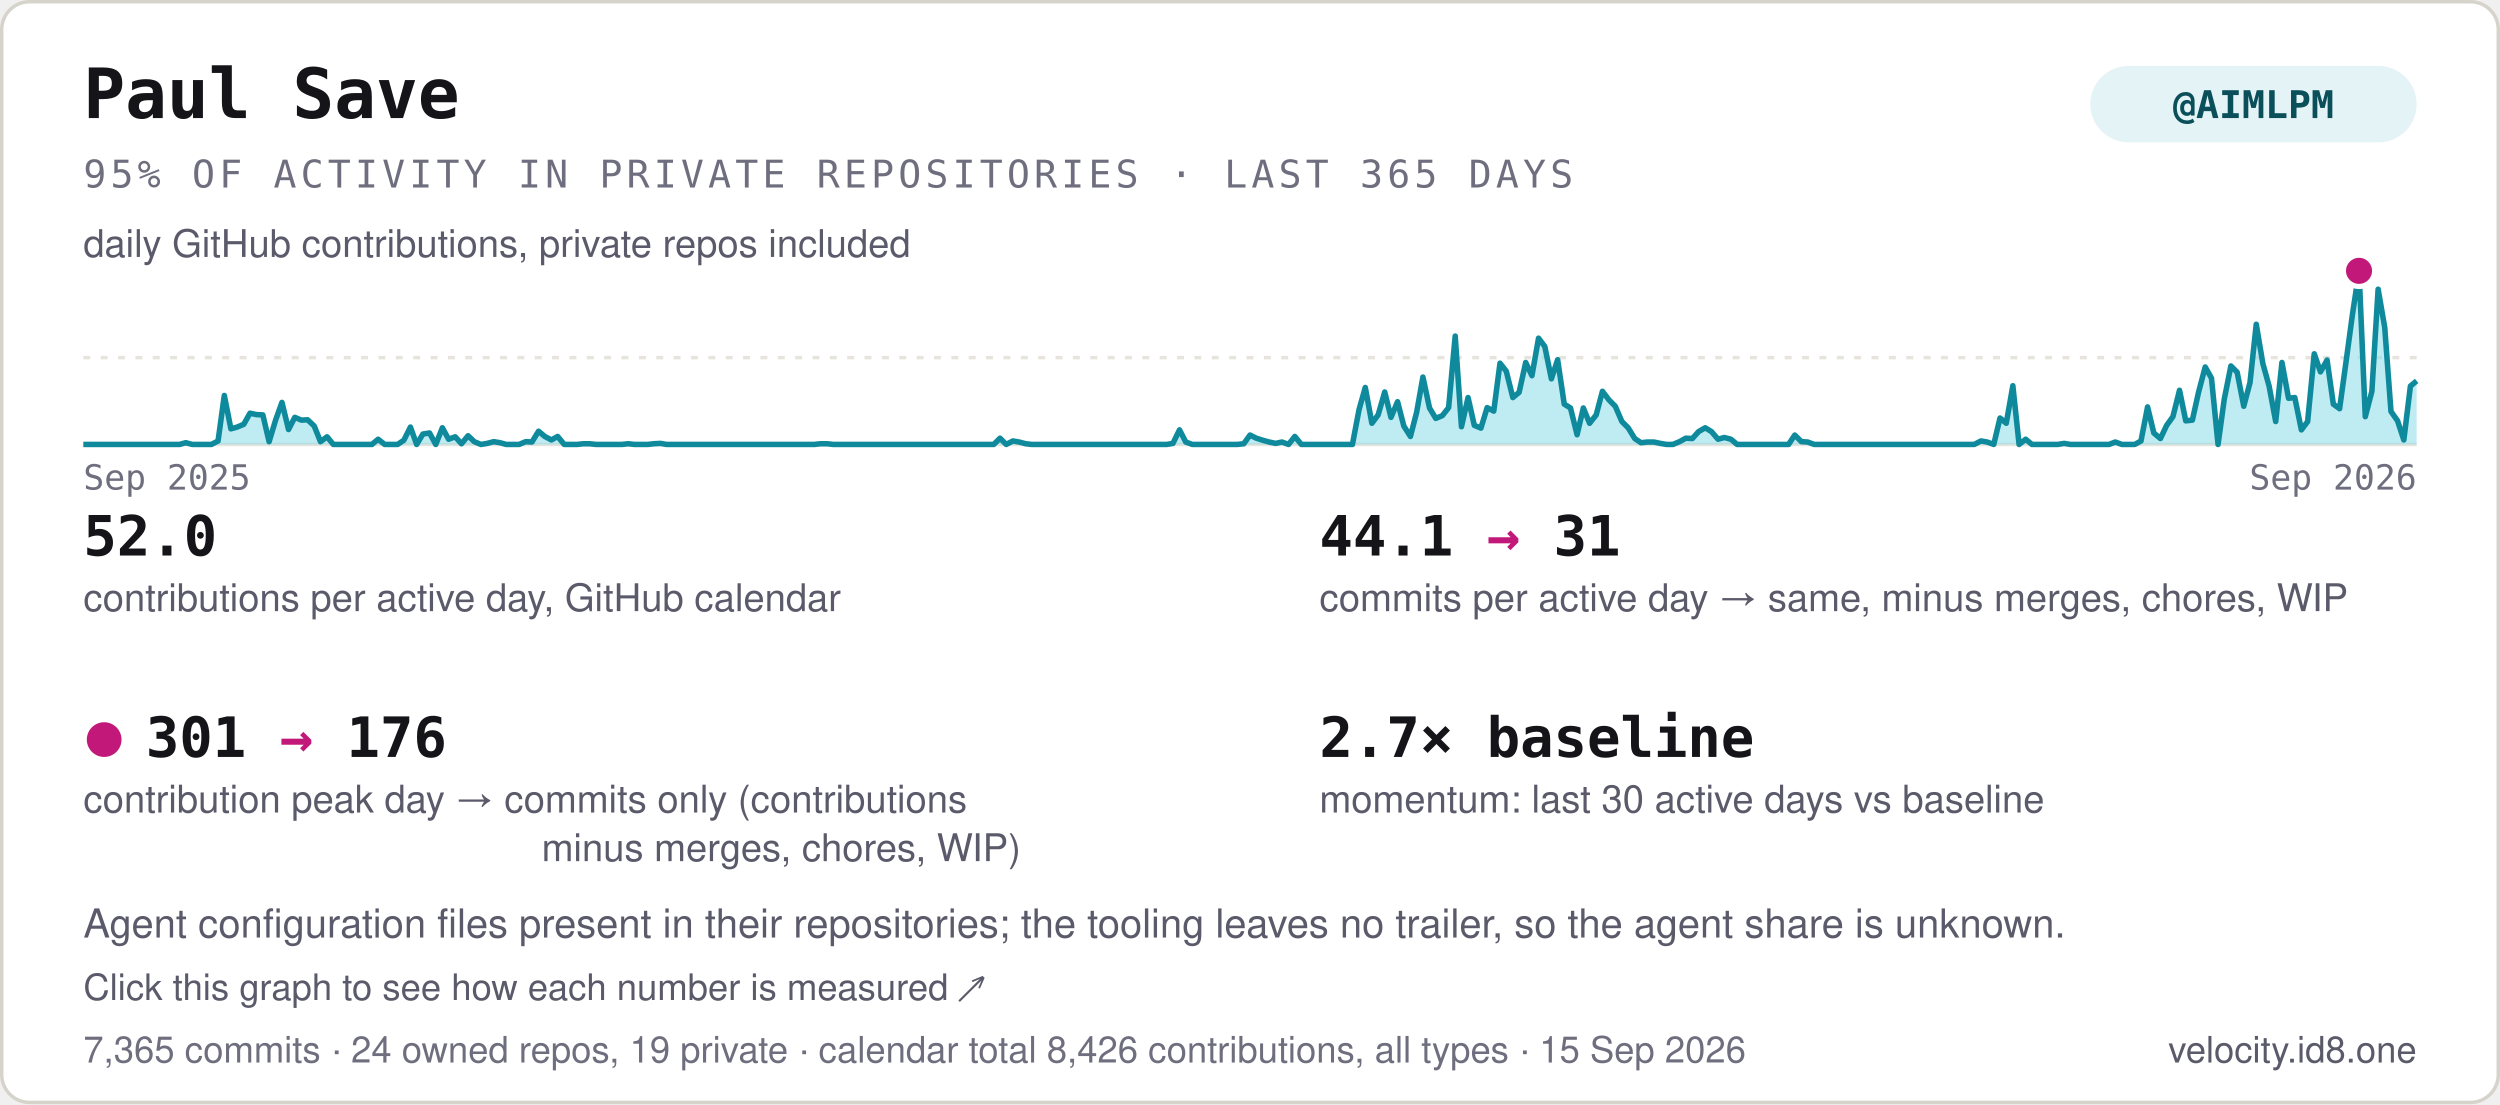
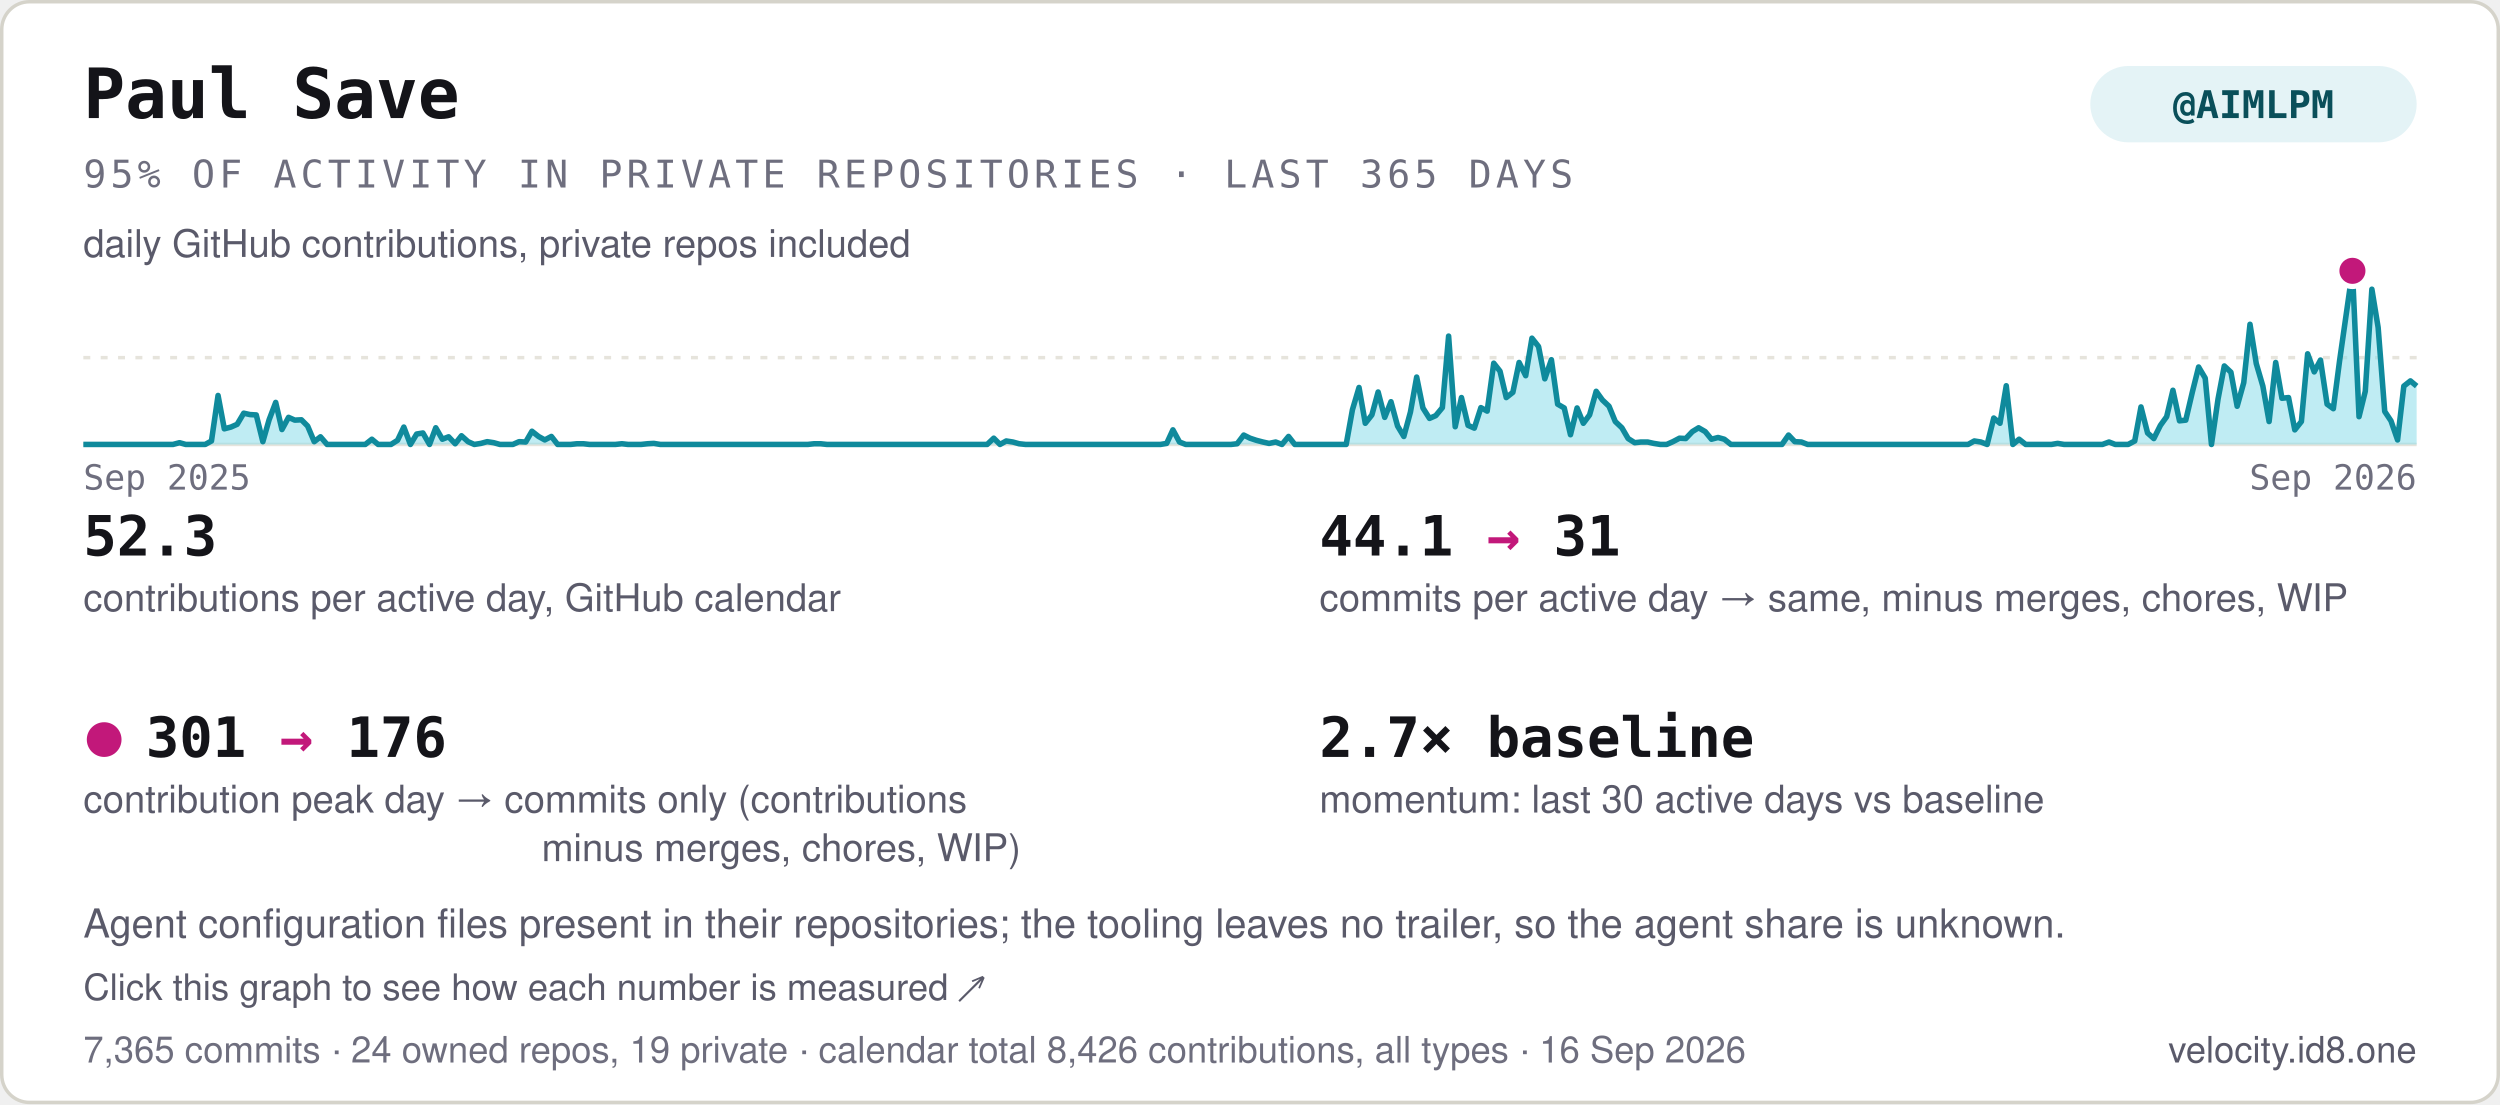
<svg xmlns="http://www.w3.org/2000/svg" width="720" height="318" viewBox="0 0 720 318" role="img" aria-label="Paul Save: Velocity Graph">
  <rect x="0.5" y="0.5" width="719" height="317" rx="8" fill="#FFFFFF" stroke="#D5D3CA" />
  <text x="24" y="34" font-family="Departure Mono, JetBrains Mono, ui-monospace, Menlo, monospace" font-size="20" font-weight="700" fill="#141419">Paul Save</text>
  <text x="24" y="54" font-family="Departure Mono, JetBrains Mono, ui-monospace, Menlo, monospace" font-size="11" letter-spacing="1.2" fill="#6E6E7E">95% OF ACTIVITY IN PRIVATE REPOSITORIES · LAST 365 DAYS</text>
  <rect x="602" y="19" width="94" height="22" rx="11" fill="#E4F3F6" />
  <text x="649" y="34" text-anchor="middle" font-family="Departure Mono, JetBrains Mono, ui-monospace, Menlo, monospace" font-size="11" font-weight="600" fill="#0A4F5A">@AIMLPM</text>
  <line x1="24" x2="696" y1="128" y2="128" stroke="#E6E4DC" />
  <line x1="24" x2="696" y1="103.0" y2="103.0" stroke="#E6E4DC" stroke-dasharray="2 3" />
-   <path d="M24.0,128.0 L25.8,128.0 L27.7,128.0 L29.5,128.0 L31.4,128.0 L33.2,128.0 L35.1,128.0 L36.9,128.0 L38.8,128.0 L40.6,128.0 L42.5,128.0 L44.3,128.0 L46.2,128.0 L48.0,128.0 L49.8,128.0 L51.7,128.0 L53.5,127.5 L55.4,128.0 L57.2,128.0 L59.1,128.0 L60.9,128.0 L62.8,127.0 L64.6,113.9 L66.5,123.5 L68.3,123.0 L70.2,122.2 L72.0,119.0 L73.8,119.4 L75.7,119.5 L77.5,127.2 L79.4,120.9 L81.2,115.9 L83.1,123.7 L84.9,120.2 L86.8,121.0 L88.6,120.9 L90.5,122.7 L92.3,127.2 L94.2,125.8 L96.0,128.0 L97.8,128.0 L99.7,128.0 L101.5,128.0 L103.4,128.0 L105.2,128.0 L107.1,128.0 L108.9,126.5 L110.8,128.0 L112.6,128.0 L114.5,128.0 L116.3,126.8 L118.2,123.0 L120.0,128.0 L121.8,125.0 L123.7,124.7 L125.5,128.0 L127.4,123.2 L129.2,126.5 L131.1,125.8 L132.9,127.8 L134.8,125.5 L136.6,127.2 L138.5,128.0 L140.3,127.7 L142.2,127.2 L144.0,127.5 L145.8,128.0 L147.7,128.0 L149.5,128.0 L151.4,127.2 L153.2,127.3 L155.1,124.2 L156.9,125.7 L158.8,126.7 L160.6,125.7 L162.5,128.0 L164.3,128.0 L166.2,128.0 L168.0,127.8 L169.8,127.8 L171.7,128.0 L173.5,128.0 L175.4,128.0 L177.2,128.0 L179.1,128.0 L180.9,127.8 L182.8,128.0 L184.6,128.0 L186.5,128.0 L188.3,127.8 L190.2,127.7 L192.0,128.0 L193.8,128.0 L195.7,128.0 L197.5,128.0 L199.4,128.0 L201.2,128.0 L203.1,128.0 L204.9,128.0 L206.8,128.0 L208.6,128.0 L210.5,128.0 L212.3,128.0 L214.2,128.0 L216.0,128.0 L217.8,128.0 L219.7,128.0 L221.5,128.0 L223.4,128.0 L225.2,128.0 L227.1,128.0 L228.9,128.0 L230.8,128.0 L232.6,128.0 L234.5,128.0 L236.3,127.8 L238.2,127.8 L240.0,128.0 L241.8,128.0 L243.7,128.0 L245.5,128.0 L247.4,128.0 L249.2,128.0 L251.1,128.0 L252.9,128.0 L254.8,128.0 L256.6,128.0 L258.5,128.0 L260.3,128.0 L262.2,128.0 L264.0,128.0 L265.8,128.0 L267.7,128.0 L269.5,128.0 L271.4,128.0 L273.2,128.0 L275.1,128.0 L276.9,128.0 L278.8,128.0 L280.6,128.0 L282.5,128.0 L284.3,128.0 L286.2,128.0 L288.0,126.2 L289.8,128.0 L291.7,127.0 L293.5,127.3 L295.4,127.8 L297.2,128.0 L299.1,128.0 L300.9,128.0 L302.8,128.0 L304.6,128.0 L306.5,128.0 L308.3,128.0 L310.2,128.0 L312.0,128.0 L313.8,128.0 L315.7,128.0 L317.5,128.0 L319.4,128.0 L321.2,128.0 L323.1,128.0 L324.9,128.0 L326.8,128.0 L328.6,128.0 L330.5,128.0 L332.3,128.0 L334.2,128.0 L336.0,128.0 L337.8,127.7 L339.7,123.8 L341.5,127.3 L343.4,128.0 L345.2,128.0 L347.1,128.0 L348.9,128.0 L350.8,128.0 L352.6,128.0 L354.5,128.0 L356.3,128.0 L358.2,127.8 L360.0,125.3 L361.8,126.2 L363.7,126.8 L365.5,127.3 L367.4,127.7 L369.2,127.3 L371.1,128.0 L372.9,125.7 L374.8,128.0 L376.6,128.0 L378.5,128.0 L380.3,128.0 L382.2,128.0 L384.0,128.0 L385.8,128.0 L387.7,128.0 L389.5,128.0 L391.4,118.0 L393.2,111.6 L395.1,121.9 L396.9,119.5 L398.8,112.9 L400.6,120.2 L402.5,115.7 L404.3,122.7 L406.2,125.7 L408.0,118.7 L409.8,108.6 L411.7,117.5 L413.5,120.5 L415.4,119.7 L417.2,117.4 L419.1,96.8 L420.9,122.9 L422.8,114.5 L424.6,122.5 L426.5,123.3 L428.3,117.4 L430.2,118.4 L432.0,104.6 L433.8,106.9 L435.7,114.5 L437.5,113.0 L439.4,104.4 L441.2,108.2 L443.1,97.4 L444.9,99.8 L446.8,109.1 L448.6,103.6 L450.5,116.4 L452.3,117.5 L454.2,125.2 L456.0,117.5 L457.8,121.9 L459.7,119.5 L461.5,112.7 L463.4,115.2 L465.2,117.0 L467.1,121.4 L468.9,123.2 L470.8,126.3 L472.6,127.5 L474.5,127.3 L476.3,127.3 L478.2,127.7 L480.0,128.0 L481.8,128.0 L483.7,127.2 L485.5,126.2 L487.4,126.3 L489.2,124.3 L491.1,123.2 L492.9,124.3 L494.8,126.5 L496.6,126.0 L498.5,126.5 L500.3,128.0 L502.2,128.0 L504.0,128.0 L505.8,128.0 L507.7,128.0 L509.5,128.0 L511.4,128.0 L513.2,128.0 L515.1,128.0 L516.9,125.3 L518.8,127.2 L520.6,127.3 L522.5,128.0 L524.3,128.0 L526.2,128.0 L528.0,128.0 L529.8,128.0 L531.7,128.0 L533.5,128.0 L535.4,128.0 L537.2,128.0 L539.1,128.0 L540.9,128.0 L542.8,128.0 L544.6,128.0 L546.5,128.0 L548.3,128.0 L550.2,128.0 L552.0,128.0 L553.8,128.0 L555.7,128.0 L557.5,128.0 L559.4,128.0 L561.2,128.0 L563.1,128.0 L564.9,128.0 L566.8,128.0 L568.6,128.0 L570.5,127.0 L572.3,127.3 L574.2,128.0 L576.0,120.4 L577.8,121.9 L579.7,111.1 L581.5,128.0 L583.4,126.5 L585.2,128.0 L587.1,128.0 L588.9,128.0 L590.8,128.0 L592.6,128.0 L594.5,127.7 L596.3,128.0 L598.2,128.0 L600.0,128.0 L601.8,128.0 L603.7,128.0 L605.5,128.0 L607.4,128.0 L609.2,127.3 L611.1,128.0 L612.9,128.0 L614.8,128.0 L616.6,127.0 L618.5,117.2 L620.3,124.7 L622.2,126.3 L624.0,122.5 L625.8,120.0 L627.7,112.4 L629.5,121.2 L631.4,121.0 L633.2,112.9 L635.1,105.7 L636.9,108.9 L638.8,128.0 L640.6,114.9 L642.5,105.4 L644.3,107.2 L646.2,117.0 L648.0,110.2 L649.8,93.4 L651.7,104.7 L653.5,111.2 L655.4,121.4 L657.2,104.4 L659.1,114.7 L660.9,114.5 L662.8,123.8 L664.6,121.4 L666.5,101.9 L668.3,107.1 L670.2,103.7 L672.0,116.4 L673.8,117.7 L675.7,103.9 L677.5,90.6 L679.4,78.0 L681.2,120.0 L683.1,112.7 L684.9,83.3 L686.8,94.3 L688.6,118.5 L690.5,121.2 L692.3,126.7 L694.2,111.2 L696.0,109.7 L696.0,128 L24,128 Z" fill="#8ADCE8" fill-opacity="0.55" />
-   <path d="M24.0,128.0 L25.8,128.0 L27.7,128.0 L29.5,128.0 L31.4,128.0 L33.2,128.0 L35.1,128.0 L36.9,128.0 L38.8,128.0 L40.6,128.0 L42.5,128.0 L44.3,128.0 L46.2,128.0 L48.0,128.0 L49.8,128.0 L51.7,128.0 L53.5,127.5 L55.4,128.0 L57.2,128.0 L59.1,128.0 L60.9,128.0 L62.8,127.0 L64.6,113.9 L66.5,123.5 L68.3,123.0 L70.2,122.2 L72.0,119.0 L73.8,119.4 L75.7,119.5 L77.5,127.2 L79.4,120.9 L81.2,115.9 L83.1,123.7 L84.9,120.2 L86.8,121.0 L88.6,120.9 L90.5,122.7 L92.3,127.2 L94.2,125.8 L96.0,128.0 L97.8,128.0 L99.7,128.0 L101.5,128.0 L103.4,128.0 L105.2,128.0 L107.1,128.0 L108.9,126.5 L110.8,128.0 L112.6,128.0 L114.5,128.0 L116.3,126.8 L118.2,123.0 L120.0,128.0 L121.8,125.0 L123.7,124.7 L125.5,128.0 L127.4,123.2 L129.2,126.5 L131.1,125.8 L132.9,127.8 L134.8,125.5 L136.6,127.2 L138.5,128.0 L140.3,127.7 L142.2,127.2 L144.0,127.5 L145.8,128.0 L147.7,128.0 L149.5,128.0 L151.4,127.2 L153.2,127.3 L155.1,124.2 L156.9,125.7 L158.8,126.7 L160.6,125.7 L162.5,128.0 L164.3,128.0 L166.2,128.0 L168.0,127.8 L169.8,127.8 L171.7,128.0 L173.5,128.0 L175.4,128.0 L177.2,128.0 L179.1,128.0 L180.9,127.8 L182.8,128.0 L184.6,128.0 L186.5,128.0 L188.3,127.8 L190.2,127.7 L192.0,128.0 L193.8,128.0 L195.7,128.0 L197.5,128.0 L199.4,128.0 L201.2,128.0 L203.1,128.0 L204.9,128.0 L206.8,128.0 L208.6,128.0 L210.5,128.0 L212.3,128.0 L214.2,128.0 L216.0,128.0 L217.8,128.0 L219.7,128.0 L221.5,128.0 L223.4,128.0 L225.2,128.0 L227.1,128.0 L228.9,128.0 L230.8,128.0 L232.6,128.0 L234.5,128.0 L236.3,127.8 L238.2,127.8 L240.0,128.0 L241.8,128.0 L243.7,128.0 L245.5,128.0 L247.4,128.0 L249.2,128.0 L251.1,128.0 L252.9,128.0 L254.8,128.0 L256.6,128.0 L258.5,128.0 L260.3,128.0 L262.2,128.0 L264.0,128.0 L265.8,128.0 L267.7,128.0 L269.5,128.0 L271.4,128.0 L273.2,128.0 L275.1,128.0 L276.9,128.0 L278.8,128.0 L280.6,128.0 L282.5,128.0 L284.3,128.0 L286.2,128.0 L288.0,126.2 L289.8,128.0 L291.7,127.0 L293.5,127.3 L295.4,127.8 L297.2,128.0 L299.1,128.0 L300.9,128.0 L302.8,128.0 L304.6,128.0 L306.5,128.0 L308.3,128.0 L310.2,128.0 L312.0,128.0 L313.8,128.0 L315.7,128.0 L317.5,128.0 L319.4,128.0 L321.2,128.0 L323.1,128.0 L324.9,128.0 L326.8,128.0 L328.6,128.0 L330.5,128.0 L332.3,128.0 L334.2,128.0 L336.0,128.0 L337.8,127.7 L339.7,123.8 L341.5,127.3 L343.4,128.0 L345.2,128.0 L347.1,128.0 L348.9,128.0 L350.8,128.0 L352.6,128.0 L354.5,128.0 L356.3,128.0 L358.2,127.8 L360.0,125.3 L361.8,126.2 L363.7,126.8 L365.5,127.3 L367.4,127.7 L369.2,127.3 L371.1,128.0 L372.9,125.7 L374.8,128.0 L376.6,128.0 L378.5,128.0 L380.3,128.0 L382.2,128.0 L384.0,128.0 L385.8,128.0 L387.7,128.0 L389.5,128.0 L391.4,118.0 L393.2,111.6 L395.1,121.9 L396.9,119.5 L398.8,112.9 L400.6,120.2 L402.5,115.7 L404.3,122.7 L406.2,125.7 L408.0,118.7 L409.8,108.6 L411.7,117.5 L413.5,120.5 L415.4,119.7 L417.2,117.4 L419.1,96.8 L420.9,122.9 L422.8,114.5 L424.6,122.5 L426.5,123.3 L428.3,117.4 L430.2,118.4 L432.0,104.6 L433.8,106.9 L435.7,114.5 L437.5,113.0 L439.4,104.4 L441.2,108.2 L443.1,97.4 L444.9,99.8 L446.8,109.1 L448.6,103.6 L450.5,116.4 L452.3,117.5 L454.2,125.2 L456.0,117.5 L457.8,121.9 L459.7,119.5 L461.5,112.7 L463.4,115.2 L465.2,117.0 L467.1,121.4 L468.9,123.2 L470.8,126.3 L472.6,127.5 L474.5,127.3 L476.3,127.3 L478.2,127.7 L480.0,128.0 L481.8,128.0 L483.7,127.2 L485.5,126.2 L487.4,126.3 L489.2,124.3 L491.1,123.2 L492.9,124.3 L494.8,126.5 L496.6,126.0 L498.5,126.5 L500.3,128.0 L502.2,128.0 L504.0,128.0 L505.8,128.0 L507.7,128.0 L509.5,128.0 L511.4,128.0 L513.2,128.0 L515.1,128.0 L516.9,125.3 L518.8,127.2 L520.6,127.3 L522.5,128.0 L524.3,128.0 L526.2,128.0 L528.0,128.0 L529.8,128.0 L531.7,128.0 L533.5,128.0 L535.4,128.0 L537.2,128.0 L539.1,128.0 L540.9,128.0 L542.8,128.0 L544.6,128.0 L546.5,128.0 L548.3,128.0 L550.2,128.0 L552.0,128.0 L553.8,128.0 L555.7,128.0 L557.5,128.0 L559.4,128.0 L561.2,128.0 L563.1,128.0 L564.9,128.0 L566.8,128.0 L568.6,128.0 L570.5,127.0 L572.3,127.3 L574.2,128.0 L576.0,120.4 L577.8,121.9 L579.7,111.1 L581.5,128.0 L583.4,126.5 L585.2,128.0 L587.1,128.0 L588.9,128.0 L590.8,128.0 L592.6,128.0 L594.5,127.7 L596.3,128.0 L598.2,128.0 L600.0,128.0 L601.8,128.0 L603.7,128.0 L605.5,128.0 L607.4,128.0 L609.2,127.3 L611.1,128.0 L612.9,128.0 L614.8,128.0 L616.6,127.0 L618.5,117.2 L620.3,124.7 L622.2,126.3 L624.0,122.5 L625.8,120.0 L627.7,112.4 L629.5,121.2 L631.4,121.0 L633.2,112.9 L635.1,105.7 L636.9,108.9 L638.8,128.0 L640.6,114.9 L642.5,105.4 L644.3,107.2 L646.2,117.0 L648.0,110.2 L649.8,93.4 L651.7,104.7 L653.5,111.2 L655.4,121.4 L657.2,104.4 L659.1,114.7 L660.9,114.5 L662.8,123.8 L664.6,121.4 L666.5,101.9 L668.3,107.1 L670.2,103.7 L672.0,116.4 L673.8,117.7 L675.7,103.9 L677.5,90.6 L679.4,78.0 L681.2,120.0 L683.1,112.7 L684.9,83.3 L686.8,94.3 L688.6,118.5 L690.5,121.2 L692.3,126.7 L694.2,111.2 L696.0,109.7" fill="none" stroke="#0F8A9C" stroke-width="1.6" stroke-linejoin="round" />
-   <circle cx="679.4" cy="78.0" r="4.5" fill="#C2187A" stroke="#FFFFFF" stroke-width="1.5" />
+   <path d="M24.0,128.0 L25.8,128.0 L27.7,128.0 L29.5,128.0 L31.4,128.0 L33.2,128.0 L35.1,128.0 L36.9,128.0 L38.8,128.0 L40.6,128.0 L42.5,128.0 L44.3,128.0 L46.2,128.0 L48.0,128.0 L49.8,128.0 L51.7,127.5 L53.5,128.0 L55.4,128.0 L57.2,128.0 L59.1,128.0 L60.9,127.0 L62.8,113.9 L64.6,123.5 L66.5,123.0 L68.3,122.2 L70.2,119.0 L72.0,119.4 L73.8,119.5 L75.7,127.2 L77.5,120.9 L79.4,115.9 L81.2,123.7 L83.1,120.2 L84.9,121.0 L86.8,120.9 L88.6,122.7 L90.5,127.2 L92.3,125.8 L94.2,128.0 L96.0,128.0 L97.8,128.0 L99.7,128.0 L101.5,128.0 L103.4,128.0 L105.2,128.0 L107.1,126.5 L108.9,128.0 L110.8,128.0 L112.6,128.0 L114.5,126.8 L116.3,123.0 L118.2,128.0 L120.0,125.0 L121.8,124.7 L123.7,128.0 L125.5,123.2 L127.4,126.5 L129.2,125.8 L131.1,127.8 L132.9,125.5 L134.8,127.2 L136.6,128.0 L138.5,127.7 L140.3,127.2 L142.2,127.5 L144.0,128.0 L145.8,128.0 L147.7,128.0 L149.5,127.2 L151.4,127.3 L153.2,124.2 L155.1,125.7 L156.9,126.7 L158.8,125.7 L160.6,128.0 L162.5,128.0 L164.3,128.0 L166.2,127.8 L168.0,127.8 L169.8,128.0 L171.7,128.0 L173.5,128.0 L175.4,128.0 L177.2,128.0 L179.1,127.8 L180.9,128.0 L182.8,128.0 L184.6,128.0 L186.5,127.8 L188.3,127.7 L190.2,128.0 L192.0,128.0 L193.8,128.0 L195.7,128.0 L197.5,128.0 L199.4,128.0 L201.2,128.0 L203.1,128.0 L204.9,128.0 L206.8,128.0 L208.6,128.0 L210.5,128.0 L212.3,128.0 L214.2,128.0 L216.0,128.0 L217.8,128.0 L219.7,128.0 L221.5,128.0 L223.4,128.0 L225.2,128.0 L227.1,128.0 L228.9,128.0 L230.8,128.0 L232.6,128.0 L234.5,127.8 L236.3,127.8 L238.2,128.0 L240.0,128.0 L241.8,128.0 L243.7,128.0 L245.5,128.0 L247.4,128.0 L249.2,128.0 L251.1,128.0 L252.9,128.0 L254.8,128.0 L256.6,128.0 L258.5,128.0 L260.3,128.0 L262.2,128.0 L264.0,128.0 L265.8,128.0 L267.7,128.0 L269.5,128.0 L271.4,128.0 L273.2,128.0 L275.1,128.0 L276.9,128.0 L278.8,128.0 L280.6,128.0 L282.5,128.0 L284.3,128.0 L286.2,126.2 L288.0,128.0 L289.8,127.0 L291.7,127.3 L293.5,127.8 L295.4,128.0 L297.2,128.0 L299.1,128.0 L300.9,128.0 L302.8,128.0 L304.6,128.0 L306.5,128.0 L308.3,128.0 L310.2,128.0 L312.0,128.0 L313.8,128.0 L315.7,128.0 L317.5,128.0 L319.4,128.0 L321.2,128.0 L323.1,128.0 L324.9,128.0 L326.8,128.0 L328.6,128.0 L330.5,128.0 L332.3,128.0 L334.2,128.0 L336.0,127.7 L337.8,123.8 L339.7,127.3 L341.5,128.0 L343.4,128.0 L345.2,128.0 L347.1,128.0 L348.9,128.0 L350.8,128.0 L352.6,128.0 L354.5,128.0 L356.3,127.8 L358.2,125.3 L360.0,126.2 L361.8,126.8 L363.7,127.3 L365.5,127.7 L367.4,127.3 L369.2,128.0 L371.1,125.7 L372.9,128.0 L374.8,128.0 L376.6,128.0 L378.5,128.0 L380.3,128.0 L382.2,128.0 L384.0,128.0 L385.8,128.0 L387.7,128.0 L389.5,118.0 L391.4,111.6 L393.2,121.9 L395.1,119.5 L396.9,112.9 L398.8,120.2 L400.6,115.7 L402.5,122.7 L404.3,125.7 L406.2,118.7 L408.0,108.6 L409.8,117.5 L411.7,120.5 L413.5,119.7 L415.4,117.4 L417.2,96.8 L419.1,122.9 L420.9,114.5 L422.8,122.5 L424.6,123.3 L426.5,117.4 L428.3,118.4 L430.2,104.6 L432.0,106.9 L433.8,114.5 L435.7,113.0 L437.5,104.4 L439.4,108.2 L441.2,97.4 L443.1,99.8 L444.9,109.1 L446.8,103.6 L448.6,116.4 L450.5,117.5 L452.3,125.2 L454.2,117.5 L456.0,121.9 L457.8,119.5 L459.7,112.7 L461.5,115.2 L463.4,117.0 L465.2,121.4 L467.1,123.2 L468.9,126.3 L470.8,127.5 L472.6,127.3 L474.5,127.3 L476.3,127.7 L478.2,128.0 L480.0,128.0 L481.8,127.2 L483.7,126.2 L485.5,126.3 L487.4,124.3 L489.2,123.2 L491.1,124.3 L492.9,126.5 L494.8,126.0 L496.6,126.5 L498.5,128.0 L500.3,128.0 L502.2,128.0 L504.0,128.0 L505.8,128.0 L507.7,128.0 L509.5,128.0 L511.4,128.0 L513.2,128.0 L515.1,125.3 L516.9,127.2 L518.8,127.3 L520.6,128.0 L522.5,128.0 L524.3,128.0 L526.2,128.0 L528.0,128.0 L529.8,128.0 L531.7,128.0 L533.5,128.0 L535.4,128.0 L537.2,128.0 L539.1,128.0 L540.9,128.0 L542.8,128.0 L544.6,128.0 L546.5,128.0 L548.3,128.0 L550.2,128.0 L552.0,128.0 L553.8,128.0 L555.7,128.0 L557.5,128.0 L559.4,128.0 L561.2,128.0 L563.1,128.0 L564.9,128.0 L566.8,128.0 L568.6,127.0 L570.5,127.3 L572.3,128.0 L574.2,120.4 L576.0,121.9 L577.8,111.1 L579.7,128.0 L581.5,126.5 L583.4,128.0 L585.2,128.0 L587.1,128.0 L588.9,128.0 L590.8,128.0 L592.6,127.7 L594.5,128.0 L596.3,128.0 L598.2,128.0 L600.0,128.0 L601.8,128.0 L603.7,128.0 L605.5,128.0 L607.4,127.3 L609.2,128.0 L611.1,128.0 L612.9,128.0 L614.8,127.0 L616.6,117.2 L618.5,124.7 L620.3,126.3 L622.2,122.5 L624.0,120.0 L625.8,112.4 L627.7,121.2 L629.5,121.0 L631.4,112.9 L633.2,105.7 L635.1,108.9 L636.9,128.0 L638.8,114.9 L640.6,105.4 L642.5,107.2 L644.3,117.0 L646.2,110.2 L648.0,93.4 L649.8,104.7 L651.7,111.2 L653.5,121.4 L655.4,104.4 L657.2,114.7 L659.1,114.5 L660.9,123.8 L662.8,121.4 L664.6,101.9 L666.5,107.1 L668.3,103.7 L670.2,116.4 L672.0,117.7 L673.8,103.9 L675.7,90.6 L677.5,78.0 L679.4,120.0 L681.2,112.7 L683.1,83.3 L684.9,94.3 L686.8,118.5 L688.6,121.2 L690.5,126.7 L692.3,111.2 L694.2,109.7 L696.0,111.2 L696.0,128 L24,128 Z" fill="#8ADCE8" fill-opacity="0.55" />
+   <path d="M24.0,128.0 L25.8,128.0 L27.7,128.0 L29.5,128.0 L31.4,128.0 L33.2,128.0 L35.1,128.0 L36.9,128.0 L38.8,128.0 L40.6,128.0 L42.5,128.0 L44.3,128.0 L46.2,128.0 L48.0,128.0 L49.8,128.0 L51.7,127.5 L53.5,128.0 L55.4,128.0 L57.2,128.0 L59.1,128.0 L60.9,127.0 L62.8,113.9 L64.6,123.5 L66.5,123.0 L68.3,122.2 L70.2,119.0 L72.0,119.4 L73.8,119.5 L75.7,127.2 L77.5,120.9 L79.4,115.9 L81.2,123.7 L83.1,120.2 L84.9,121.0 L86.8,120.9 L88.6,122.7 L90.5,127.2 L92.3,125.8 L94.2,128.0 L96.0,128.0 L97.8,128.0 L99.7,128.0 L101.5,128.0 L103.4,128.0 L105.2,128.0 L107.1,126.5 L108.9,128.0 L110.8,128.0 L112.6,128.0 L114.5,126.8 L116.3,123.0 L118.2,128.0 L120.0,125.0 L121.8,124.7 L123.7,128.0 L125.5,123.2 L127.4,126.5 L129.2,125.8 L131.1,127.8 L132.9,125.5 L134.8,127.2 L136.6,128.0 L138.5,127.7 L140.3,127.2 L142.2,127.5 L144.0,128.0 L145.8,128.0 L147.7,128.0 L149.5,127.2 L151.4,127.3 L153.2,124.2 L155.1,125.7 L156.9,126.7 L158.8,125.7 L160.6,128.0 L162.5,128.0 L164.3,128.0 L166.2,127.8 L168.0,127.8 L169.8,128.0 L171.7,128.0 L173.5,128.0 L175.4,128.0 L177.2,128.0 L179.1,127.8 L180.9,128.0 L182.8,128.0 L184.6,128.0 L186.5,127.8 L188.3,127.7 L190.2,128.0 L192.0,128.0 L193.8,128.0 L195.7,128.0 L197.5,128.0 L199.4,128.0 L201.2,128.0 L203.1,128.0 L204.9,128.0 L206.8,128.0 L208.6,128.0 L210.5,128.0 L212.3,128.0 L214.2,128.0 L216.0,128.0 L217.8,128.0 L219.7,128.0 L221.5,128.0 L223.4,128.0 L225.2,128.0 L227.1,128.0 L228.9,128.0 L230.8,128.0 L232.6,128.0 L234.5,127.8 L236.3,127.8 L238.2,128.0 L240.0,128.0 L241.8,128.0 L243.7,128.0 L245.5,128.0 L247.4,128.0 L249.2,128.0 L251.1,128.0 L252.9,128.0 L254.8,128.0 L256.6,128.0 L258.5,128.0 L260.3,128.0 L262.2,128.0 L264.0,128.0 L265.8,128.0 L267.7,128.0 L269.5,128.0 L271.4,128.0 L273.2,128.0 L275.1,128.0 L276.9,128.0 L278.8,128.0 L280.6,128.0 L282.5,128.0 L284.3,128.0 L286.2,126.2 L288.0,128.0 L289.8,127.0 L291.7,127.3 L293.5,127.8 L295.4,128.0 L297.2,128.0 L299.1,128.0 L300.9,128.0 L302.8,128.0 L304.6,128.0 L306.5,128.0 L308.3,128.0 L310.2,128.0 L312.0,128.0 L313.8,128.0 L315.7,128.0 L317.5,128.0 L319.4,128.0 L321.2,128.0 L323.1,128.0 L324.9,128.0 L326.8,128.0 L328.6,128.0 L330.5,128.0 L332.3,128.0 L334.2,128.0 L336.0,127.7 L337.8,123.8 L339.7,127.3 L341.5,128.0 L343.4,128.0 L345.2,128.0 L347.1,128.0 L348.9,128.0 L350.8,128.0 L352.6,128.0 L354.5,128.0 L356.3,127.8 L358.2,125.3 L360.0,126.2 L361.8,126.8 L363.7,127.3 L365.5,127.7 L367.4,127.3 L369.2,128.0 L371.1,125.7 L372.9,128.0 L374.8,128.0 L376.6,128.0 L378.5,128.0 L380.3,128.0 L382.2,128.0 L384.0,128.0 L385.8,128.0 L387.7,128.0 L389.5,118.0 L391.4,111.6 L393.2,121.9 L395.1,119.5 L396.9,112.9 L398.8,120.2 L400.6,115.7 L402.5,122.7 L404.3,125.7 L406.2,118.7 L408.0,108.6 L409.8,117.5 L411.7,120.5 L413.5,119.7 L415.4,117.4 L417.2,96.8 L419.1,122.9 L420.9,114.5 L422.8,122.5 L424.6,123.3 L426.5,117.4 L428.3,118.4 L430.2,104.6 L432.0,106.9 L433.8,114.5 L435.7,113.0 L437.5,104.4 L439.4,108.2 L441.2,97.4 L443.1,99.8 L444.9,109.1 L446.8,103.6 L448.6,116.4 L450.5,117.5 L452.3,125.2 L454.2,117.5 L456.0,121.9 L457.8,119.5 L459.7,112.7 L461.5,115.2 L463.4,117.0 L465.2,121.4 L467.1,123.2 L468.9,126.3 L470.8,127.5 L472.6,127.3 L474.5,127.3 L476.3,127.7 L478.2,128.0 L480.0,128.0 L481.8,127.2 L483.7,126.2 L485.5,126.3 L487.4,124.3 L489.2,123.2 L491.1,124.3 L492.9,126.5 L494.8,126.0 L496.6,126.5 L498.5,128.0 L500.3,128.0 L502.2,128.0 L504.0,128.0 L505.8,128.0 L507.7,128.0 L509.5,128.0 L511.4,128.0 L513.2,128.0 L515.1,125.3 L516.9,127.2 L518.8,127.3 L520.6,128.0 L522.5,128.0 L524.3,128.0 L526.2,128.0 L528.0,128.0 L529.8,128.0 L531.7,128.0 L533.5,128.0 L535.4,128.0 L537.2,128.0 L539.1,128.0 L540.9,128.0 L542.8,128.0 L544.6,128.0 L546.5,128.0 L548.3,128.0 L550.2,128.0 L552.0,128.0 L553.8,128.0 L555.7,128.0 L557.5,128.0 L559.4,128.0 L561.2,128.0 L563.1,128.0 L564.9,128.0 L566.8,128.0 L568.6,127.0 L570.5,127.3 L572.3,128.0 L574.2,120.4 L576.0,121.9 L577.8,111.1 L579.7,128.0 L581.5,126.5 L583.4,128.0 L585.2,128.0 L587.1,128.0 L588.9,128.0 L590.8,128.0 L592.6,127.7 L594.5,128.0 L596.3,128.0 L598.2,128.0 L600.0,128.0 L601.8,128.0 L603.7,128.0 L605.5,128.0 L607.4,127.3 L609.2,128.0 L611.1,128.0 L612.9,128.0 L614.8,127.0 L616.6,117.2 L618.5,124.7 L620.3,126.3 L622.2,122.5 L624.0,120.0 L625.8,112.4 L627.7,121.2 L629.5,121.0 L631.4,112.9 L633.2,105.7 L635.1,108.9 L636.9,128.0 L638.8,114.9 L640.6,105.4 L642.5,107.2 L644.3,117.0 L646.2,110.2 L648.0,93.4 L649.8,104.7 L651.7,111.2 L653.5,121.4 L655.4,104.4 L657.2,114.7 L659.1,114.5 L660.9,123.8 L662.8,121.4 L664.6,101.9 L666.5,107.1 L668.3,103.7 L670.2,116.4 L672.0,117.7 L673.8,103.9 L675.7,90.6 L677.5,78.0 L679.4,120.0 L681.2,112.7 L683.1,83.3 L684.9,94.3 L686.8,118.5 L688.6,121.2 L690.5,126.7 L692.3,111.2 L694.2,109.7 L696.0,111.2" fill="none" stroke="#0F8A9C" stroke-width="1.6" stroke-linejoin="round" />
+   <circle cx="677.5" cy="78.0" r="4.5" fill="#C2187A" stroke="#FFFFFF" stroke-width="1.5" />
  <text x="24" y="141" font-family="Departure Mono, JetBrains Mono, ui-monospace, Menlo, monospace" font-size="10" fill="#6E6E7E">Sep 2025</text>
  <text x="696" y="141" text-anchor="end" font-family="Departure Mono, JetBrains Mono, ui-monospace, Menlo, monospace" font-size="10" fill="#6E6E7E">Sep 2026</text>
  <text x="24" y="74" font-family="-apple-system, BlinkMacSystemFont, 'Segoe UI', Helvetica, Arial, sans-serif" font-size="11" fill="#5A5A6A">daily GitHub contributions, private repos included</text>
-   <text x="24" y="160" font-family="Departure Mono, JetBrains Mono, ui-monospace, Menlo, monospace" font-size="16" font-weight="600" fill="#141419">52.0</text>
+   <text x="24" y="160" font-family="Departure Mono, JetBrains Mono, ui-monospace, Menlo, monospace" font-size="16" font-weight="600" fill="#141419">52.3</text>
  <text x="24" y="176" font-family="-apple-system, BlinkMacSystemFont, 'Segoe UI', Helvetica, Arial, sans-serif" font-size="11" fill="#5A5A6A">contributions per active day, GitHub calendar</text>
  <text x="380" y="160" font-family="Departure Mono, JetBrains Mono, ui-monospace, Menlo, monospace" font-size="16" font-weight="600" fill="#141419">44.1 <tspan fill="#C2187A">→</tspan> 31</text>
  <text x="380" y="176" font-family="-apple-system, BlinkMacSystemFont, 'Segoe UI', Helvetica, Arial, sans-serif" font-size="11" fill="#5A5A6A">commits per active day → same, minus merges, chores, WIP</text>
  <circle cx="30" cy="213" r="5" fill="#C2187A" />
  <text x="42" y="218" font-family="Departure Mono, JetBrains Mono, ui-monospace, Menlo, monospace" font-size="16" font-weight="600" fill="#141419">301 <tspan fill="#C2187A">→</tspan> 176</text>
  <text x="24" y="234" font-family="-apple-system, BlinkMacSystemFont, 'Segoe UI', Helvetica, Arial, sans-serif" font-size="11" fill="#5A5A6A">contribution peak day → commits only (contributions</text>
  <text x="156" y="248" font-family="-apple-system, BlinkMacSystemFont, 'Segoe UI', Helvetica, Arial, sans-serif" font-size="11" fill="#5A5A6A">minus merges, chores, WIP)</text>
  <text x="380" y="218" font-family="Departure Mono, JetBrains Mono, ui-monospace, Menlo, monospace" font-size="16" font-weight="600" fill="#141419">2.7× baseline</text>
  <text x="380" y="234" font-family="-apple-system, BlinkMacSystemFont, 'Segoe UI', Helvetica, Arial, sans-serif" font-size="11" fill="#5A5A6A">momentum: last 30 active days vs baseline</text>
  <text x="24" y="270" font-family="-apple-system, BlinkMacSystemFont, 'Segoe UI', Helvetica, Arial, sans-serif" font-size="11.5" fill="#5A5A6A">Agent configuration files present in their repositories; the tooling leaves no trailer, so the agent share is unknown.</text>
  <text x="24" y="288" font-family="-apple-system, BlinkMacSystemFont, 'Segoe UI', Helvetica, Arial, sans-serif" font-size="10.5" fill="#5A5A6A">Click this graph to see how each number is measured ↗</text>
-   <text x="24" y="306" font-family="-apple-system, BlinkMacSystemFont, 'Segoe UI', Helvetica, Arial, sans-serif" font-size="10.5" fill="#6E6E7E">7,365 commits · 24 owned repos, 19 private · calendar total 8,426 contributions, all types · 15 Sep 2026</text>
+   <text x="24" y="306" font-family="-apple-system, BlinkMacSystemFont, 'Segoe UI', Helvetica, Arial, sans-serif" font-size="10.5" fill="#6E6E7E">7,365 commits · 24 owned repos, 19 private · calendar total 8,426 contributions, all types · 16 Sep 2026</text>
  <text x="696" y="306" text-anchor="end" font-family="-apple-system, BlinkMacSystemFont, 'Segoe UI', Helvetica, Arial, sans-serif" font-size="10.5" fill="#5A5A6A">velocity.id8.one</text>
</svg>
